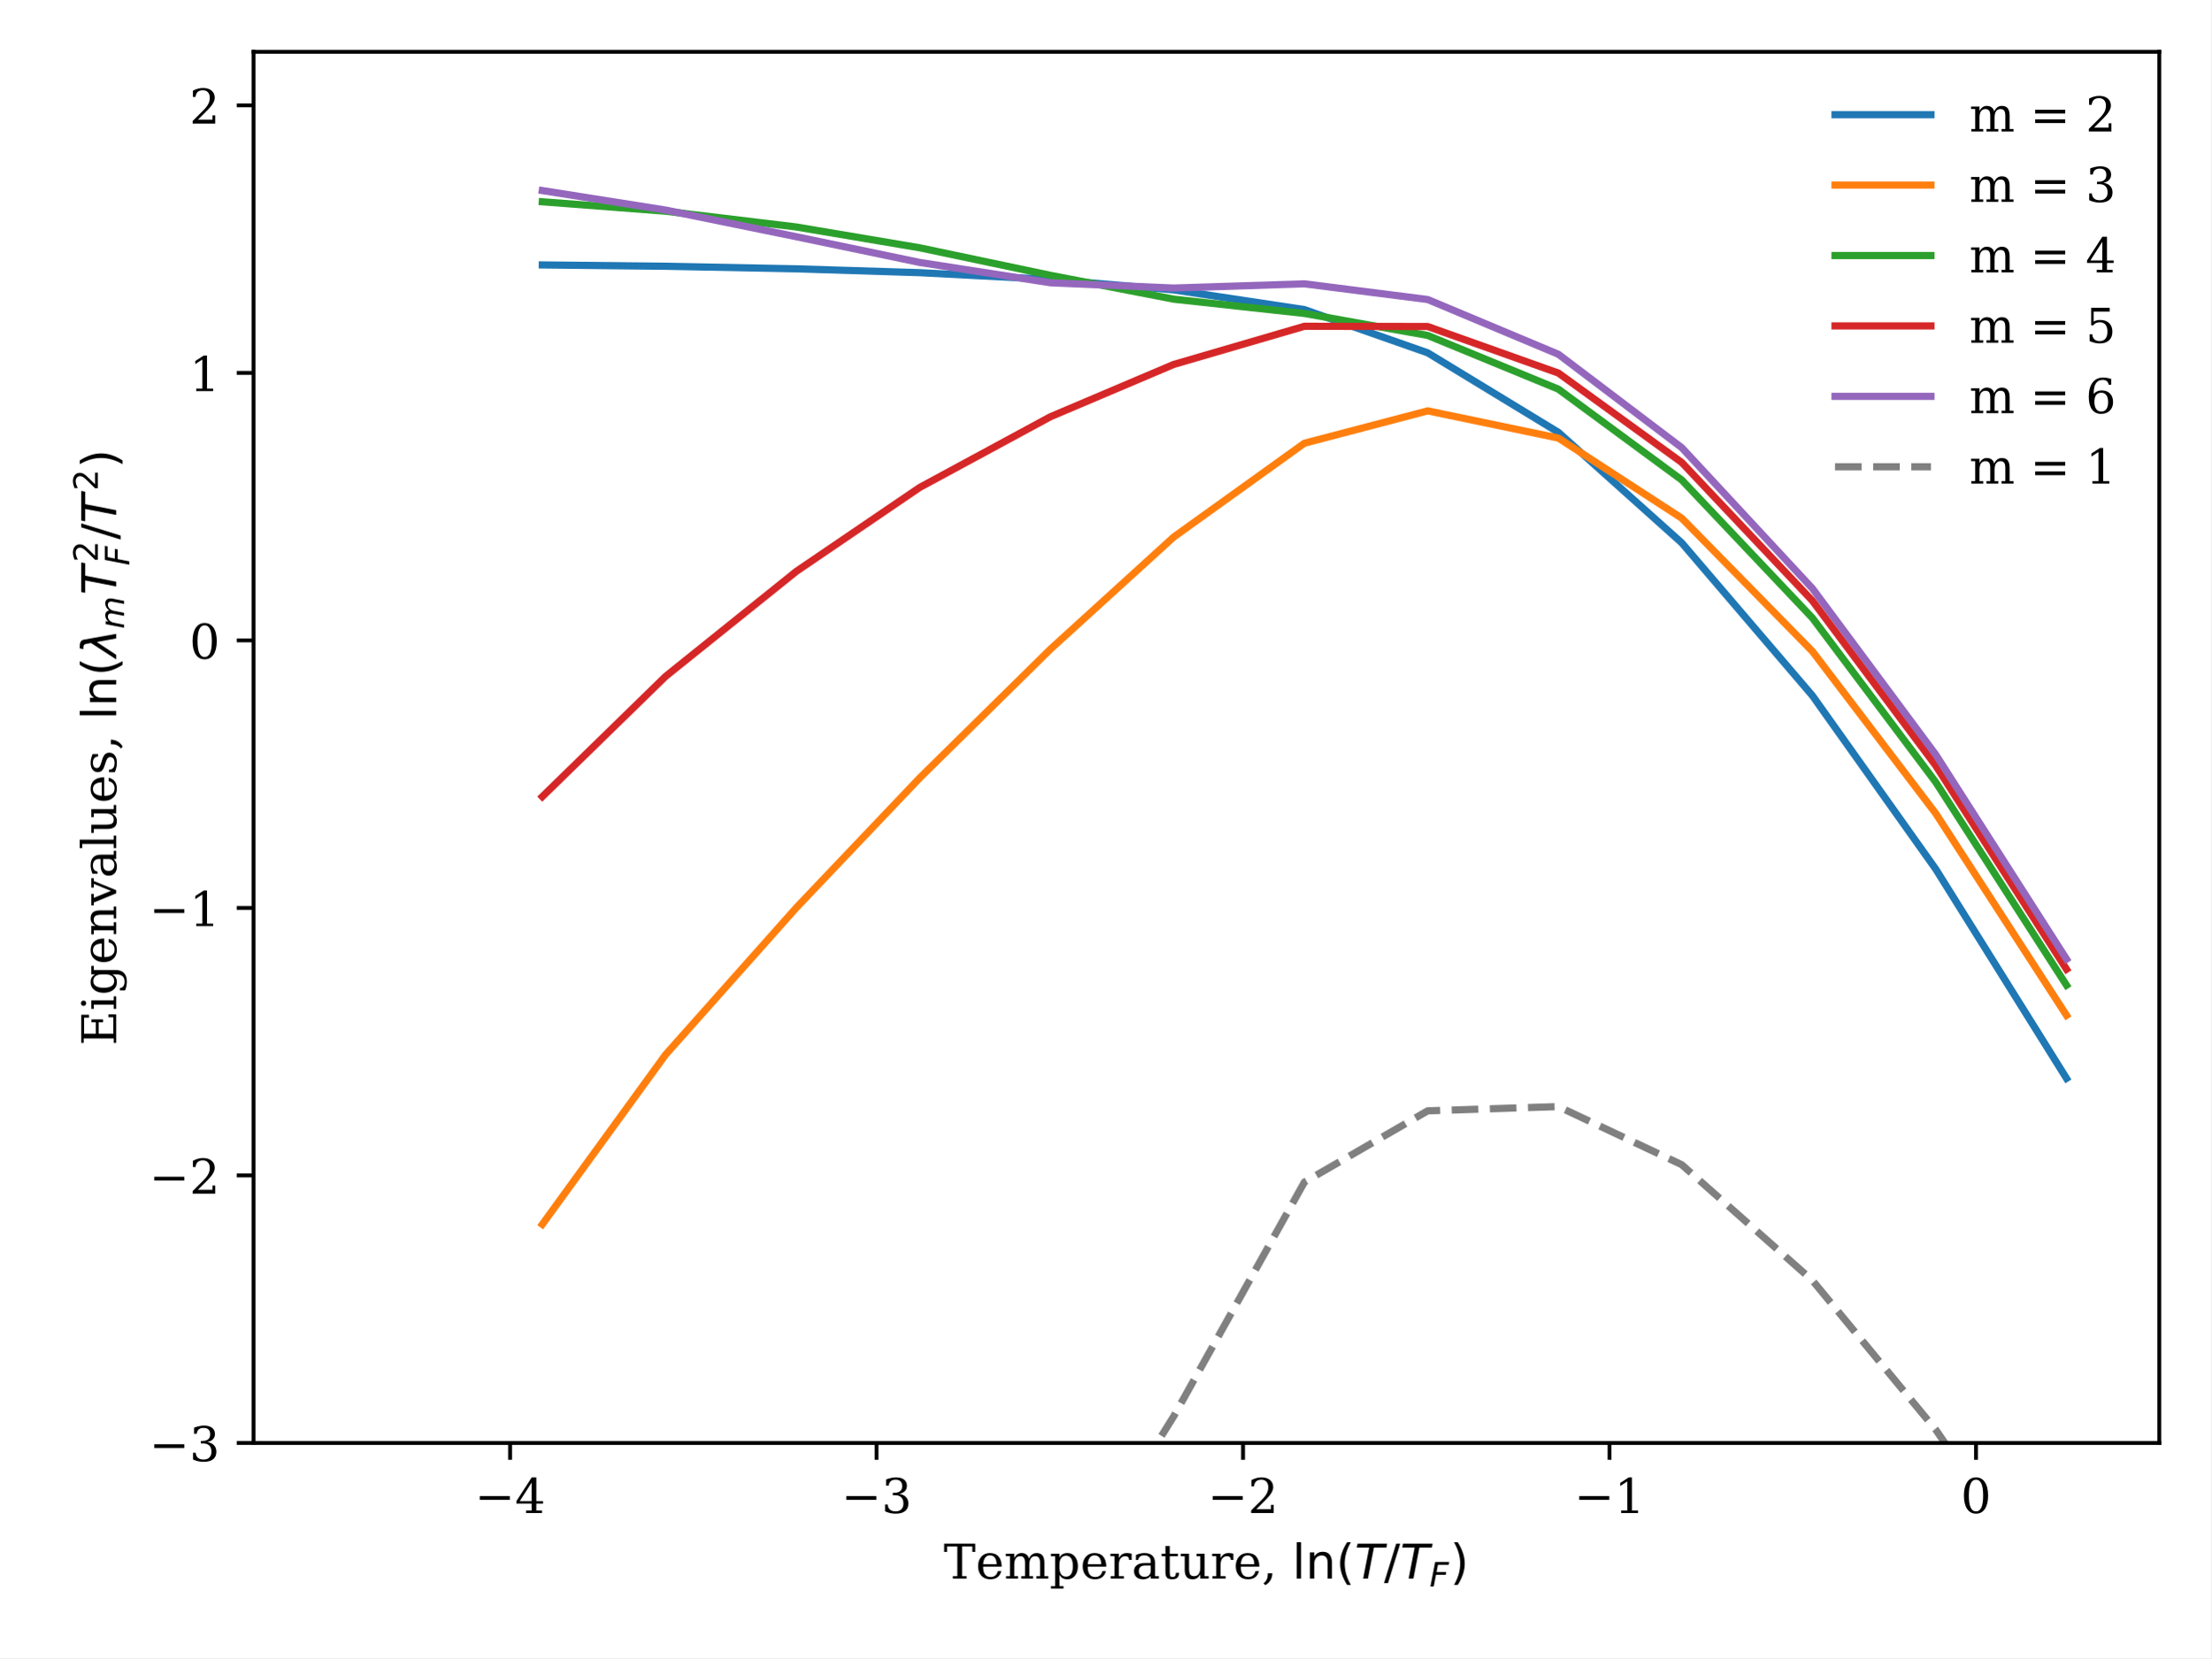
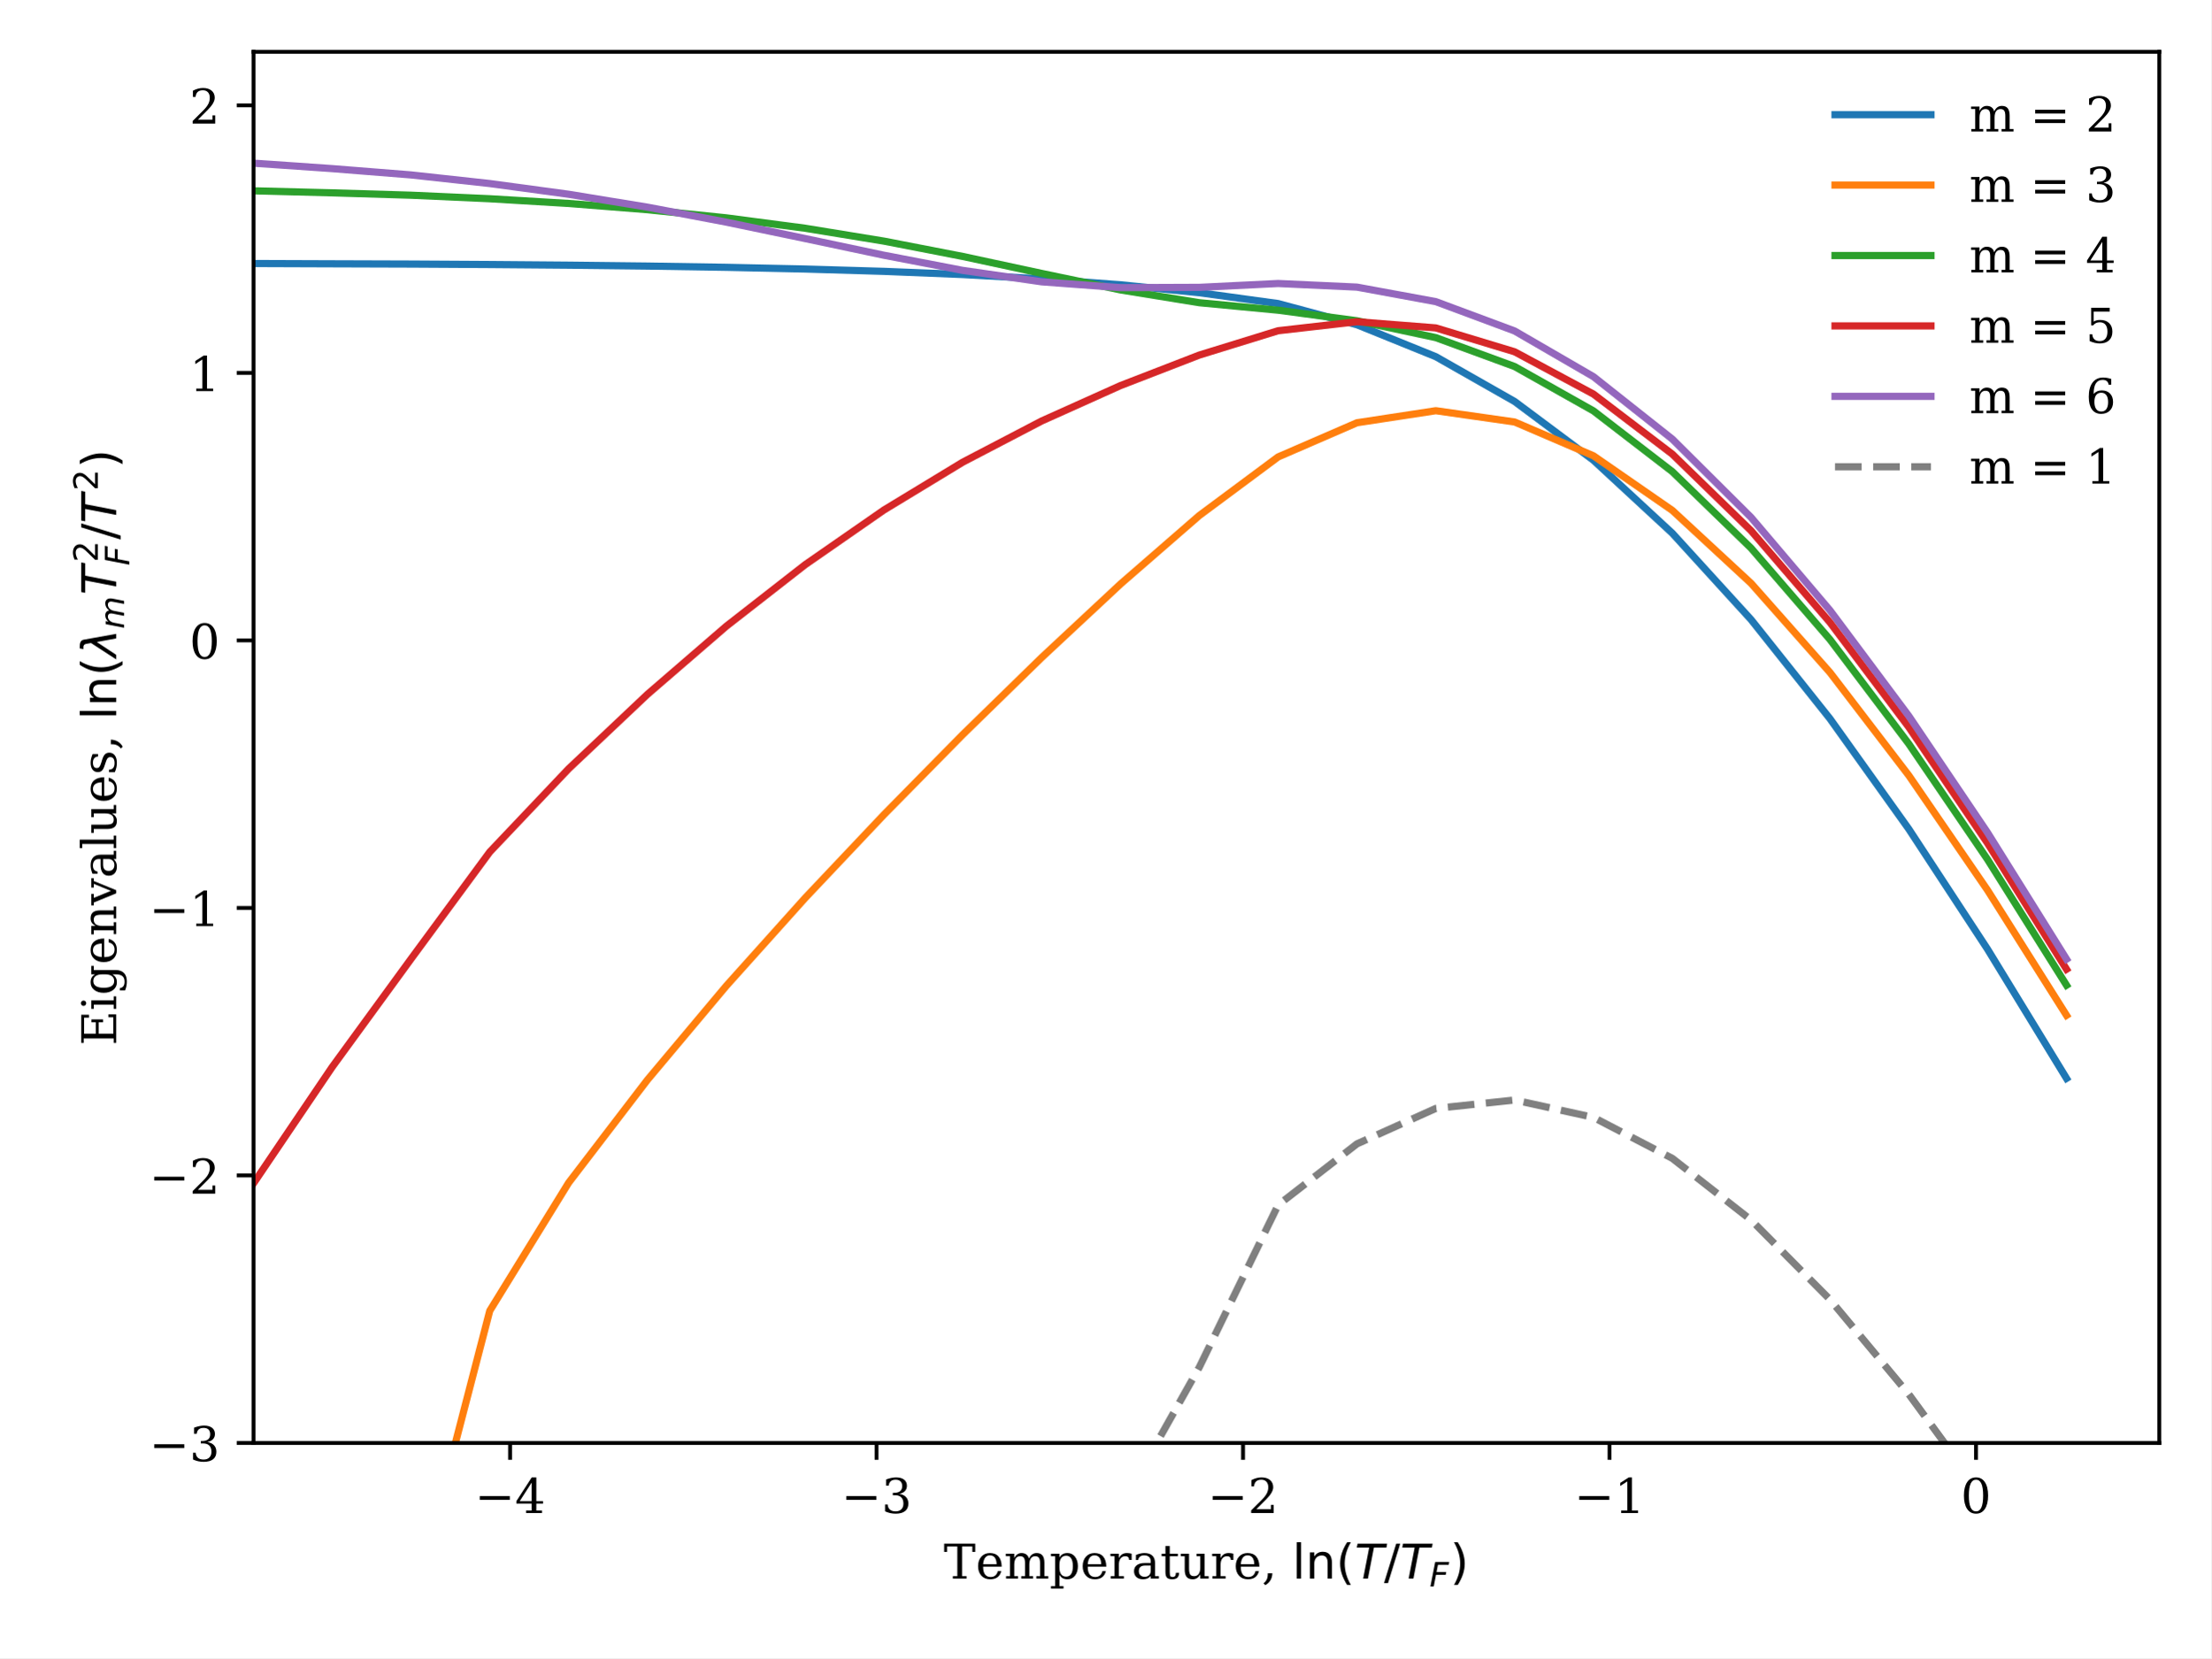
<svg xmlns="http://www.w3.org/2000/svg" xmlns:xlink="http://www.w3.org/1999/xlink" width="460.8pt" height="345.6pt" viewBox="0 0 460.8 345.6" version="1.1">
  <defs>
    <style type="text/css">*{stroke-linejoin: round; stroke-linecap: butt}</style>
  </defs>
  <g id="figure_1">
    <g id="patch_1">
      <path d="M 0 345.6  L 460.8 345.6  L 460.8 0  L 0 0  z " style="fill: #ffffff" />
    </g>
    <g id="axes_1">
      <g id="patch_2">
        <path d="M 52.832 300.76  L 450 300.76  L 450 10.8  L 52.832 10.8  z " style="fill: #ffffff" />
      </g>
      <g id="matplotlib.axis_1">
        <g id="xtick_1">
          <g id="line2d_1">
            <defs>
-               <path id="m91575d488f" d="M 0 0  L 0 3.5  " style="stroke: #000000; stroke-width: 0.8" />
-             </defs>
-             <g>
-               <use xlink:href="#m91575d488f" x="106.297" y="300.76" style="stroke: #000000; stroke-width: 0.8" />
+               <path id="med5e6bd005" d="M 0 0  L 0 3.5  " style="stroke: #000000; stroke-width: 0.8" />
+             </defs>
+             <g>
+               <use xlink:href="#med5e6bd005" x="106.297" y="300.76" style="stroke: #000000; stroke-width: 0.8" />
            </g>
          </g>
          <g id="text_1">
            <g transform="translate(98.92583 315.3584) scale(0.1 -0.1)">
              <defs>
                <path id="DejaVuSerif-2212" d="M 678 2259  L 4684 2259  L 4684 1753  L 678 1753  L 678 2259  z " transform="scale(0.015625)" />
                <path id="DejaVuSerif-34" d="M 2234 1581  L 2234 4063  L 641 1581  L 2234 1581  z M 3609 0  L 1484 0  L 1484 331  L 2234 331  L 2234 1247  L 197 1247  L 197 1588  L 2241 4750  L 2859 4750  L 2859 1581  L 3750 1581  L 3750 1247  L 2859 1247  L 2859 331  L 3609 331  L 3609 0  z " transform="scale(0.015625)" />
              </defs>
              <use xlink:href="#DejaVuSerif-2212" />
              <use xlink:href="#DejaVuSerif-34" x="83.789" />
            </g>
          </g>
        </g>
        <g id="xtick_2">
          <g id="line2d_2">
            <g>
-               <use xlink:href="#m91575d488f" x="182.675" y="300.76" style="stroke: #000000; stroke-width: 0.8" />
+               <use xlink:href="#med5e6bd005" x="182.675" y="300.76" style="stroke: #000000; stroke-width: 0.8" />
            </g>
          </g>
          <g id="text_2">
            <g transform="translate(175.3043 315.3584) scale(0.1 -0.1)">
              <defs>
                <path id="DejaVuSerif-33" d="M 622 4469  Q 988 4606 1323 4678  Q 1659 4750 1953 4750  Q 2638 4750 3022 4454  Q 3406 4159 3406 3634  Q 3406 3213 3140 2930  Q 2875 2647 2388 2547  Q 2963 2466 3280 2130  Q 3597 1794 3597 1259  Q 3597 606 3158 257  Q 2719 -91 1894 -91  Q 1528 -91 1179 -12  Q 831 66 488 225  L 488 1131  L 838 1131  Q 869 681 1141 450  Q 1413 219 1906 219  Q 2384 219 2661 495  Q 2938 772 2938 1253  Q 2938 1803 2653 2086  Q 2369 2369 1819 2369  L 1522 2369  L 1522 2688  L 1678 2688  Q 2225 2688 2498 2914  Q 2772 3141 2772 3597  Q 2772 4006 2547 4223  Q 2322 4441 1900 4441  Q 1478 4441 1245 4241  Q 1013 4041 972 3647  L 622 3647  L 622 4469  z " transform="scale(0.015625)" />
              </defs>
              <use xlink:href="#DejaVuSerif-2212" />
              <use xlink:href="#DejaVuSerif-33" x="83.789" />
            </g>
          </g>
        </g>
        <g id="xtick_3">
          <g id="line2d_3">
            <g>
-               <use xlink:href="#m91575d488f" x="259.054" y="300.76" style="stroke: #000000; stroke-width: 0.8" />
+               <use xlink:href="#med5e6bd005" x="259.054" y="300.76" style="stroke: #000000; stroke-width: 0.8" />
            </g>
          </g>
          <g id="text_3">
            <g transform="translate(251.6828 315.3584) scale(0.1 -0.1)">
              <defs>
                <path id="DejaVuSerif-32" d="M 819 3553  L 469 3553  L 469 4384  Q 803 4563 1142 4656  Q 1481 4750 1806 4750  Q 2534 4750 2956 4397  Q 3378 4044 3378 3438  Q 3378 2753 2422 1800  Q 2347 1728 2309 1691  L 1131 513  L 3078 513  L 3078 1088  L 3444 1088  L 3444 0  L 434 0  L 434 341  L 1850 1753  Q 2319 2222 2519 2614  Q 2719 3006 2719 3438  Q 2719 3909 2473 4175  Q 2228 4441 1797 4441  Q 1350 4441 1106 4219  Q 863 3997 819 3553  z " transform="scale(0.015625)" />
              </defs>
              <use xlink:href="#DejaVuSerif-2212" />
              <use xlink:href="#DejaVuSerif-32" x="83.789" />
            </g>
          </g>
        </g>
        <g id="xtick_4">
          <g id="line2d_4">
            <g>
-               <use xlink:href="#m91575d488f" x="335.432" y="300.76" style="stroke: #000000; stroke-width: 0.8" />
+               <use xlink:href="#med5e6bd005" x="335.432" y="300.76" style="stroke: #000000; stroke-width: 0.8" />
            </g>
          </g>
          <g id="text_4">
            <g transform="translate(328.0612 315.3584) scale(0.1 -0.1)">
              <defs>
                <path id="DejaVuSerif-31" d="M 909 0  L 909 331  L 1722 331  L 1722 4213  L 781 3603  L 781 4013  L 1919 4750  L 2350 4750  L 2350 331  L 3163 331  L 3163 0  L 909 0  z " transform="scale(0.015625)" />
              </defs>
              <use xlink:href="#DejaVuSerif-2212" />
              <use xlink:href="#DejaVuSerif-31" x="83.789" />
            </g>
          </g>
        </g>
        <g id="xtick_5">
          <g id="line2d_5">
            <g>
-               <use xlink:href="#m91575d488f" x="411.811" y="300.76" style="stroke: #000000; stroke-width: 0.8" />
+               <use xlink:href="#med5e6bd005" x="411.811" y="300.76" style="stroke: #000000; stroke-width: 0.8" />
            </g>
          </g>
          <g id="text_5">
            <g transform="translate(408.6295 315.3584) scale(0.1 -0.1)">
              <defs>
                <path id="DejaVuSerif-30" d="M 2034 219  Q 2513 219 2750 744  Q 2988 1269 2988 2328  Q 2988 3391 2750 3916  Q 2513 4441 2034 4441  Q 1556 4441 1318 3916  Q 1081 3391 1081 2328  Q 1081 1269 1318 744  Q 1556 219 2034 219  z M 2034 -91  Q 1275 -91 848 546  Q 422 1184 422 2328  Q 422 3475 848 4112  Q 1275 4750 2034 4750  Q 2797 4750 3222 4112  Q 3647 3475 3647 2328  Q 3647 1184 3222 546  Q 2797 -91 2034 -91  z " transform="scale(0.015625)" />
              </defs>
              <use xlink:href="#DejaVuSerif-30" />
            </g>
          </g>
        </g>
        <g id="text_6">
          <g transform="translate(196.666 329.0381) scale(0.1 -0.1)">
            <defs>
              <path id="DejaVuSerif-54" d="M 1222 0  L 1222 331  L 1819 331  L 1819 4294  L 447 4294  L 447 3566  L 63 3566  L 63 4666  L 4206 4666  L 4206 3566  L 3822 3566  L 3822 4294  L 2450 4294  L 2450 331  L 3047 331  L 3047 0  L 1222 0  z " transform="scale(0.015625)" />
              <path id="DejaVuSerif-65" d="M 3469 1600  L 991 1600  L 991 1575  Q 991 903 1244 561  Q 1497 219 1991 219  Q 2369 219 2611 417  Q 2853 616 2950 1006  L 3413 1006  Q 3275 459 2904 184  Q 2534 -91 1931 -91  Q 1203 -91 761 389  Q 319 869 319 1663  Q 319 2450 753 2931  Q 1188 3413 1894 3413  Q 2647 3413 3050 2948  Q 3453 2484 3469 1600  z M 2791 1931  Q 2772 2513 2545 2808  Q 2319 3103 1894 3103  Q 1497 3103 1269 2806  Q 1041 2509 991 1931  L 2791 1931  z " transform="scale(0.015625)" />
              <path id="DejaVuSerif-6d" d="M 3316 2675  Q 3481 3041 3739 3227  Q 3997 3413 4341 3413  Q 4863 3413 5119 3089  Q 5375 2766 5375 2113  L 5375 331  L 5894 331  L 5894 0  L 4300 0  L 4300 331  L 4800 331  L 4800 2047  Q 4800 2556 4650 2772  Q 4500 2988 4153 2988  Q 3769 2988 3567 2697  Q 3366 2406 3366 1850  L 3366 331  L 3866 331  L 3866 0  L 2291 0  L 2291 331  L 2791 331  L 2791 2069  Q 2791 2566 2641 2777  Q 2491 2988 2144 2988  Q 1759 2988 1557 2697  Q 1356 2406 1356 1850  L 1356 331  L 1856 331  L 1856 0  L 263 0  L 263 331  L 781 331  L 781 2994  L 231 2994  L 231 3322  L 1356 3322  L 1356 2731  Q 1516 3063 1762 3238  Q 2009 3413 2322 3413  Q 2709 3413 2968 3220  Q 3228 3028 3316 2675  z " transform="scale(0.015625)" />
              <path id="DejaVuSerif-70" d="M 1313 1825  L 1313 1497  Q 1313 897 1542 583  Q 1772 269 2209 269  Q 2650 269 2876 622  Q 3103 975 3103 1663  Q 3103 2353 2876 2703  Q 2650 3053 2209 3053  Q 1772 3053 1542 2737  Q 1313 2422 1313 1825  z M 738 2988  L 184 2988  L 184 3322  L 1313 3322  L 1313 2803  Q 1481 3116 1742 3264  Q 2003 3413 2388 3413  Q 3000 3413 3387 2928  Q 3775 2444 3775 1663  Q 3775 881 3387 395  Q 3000 -91 2388 -91  Q 2003 -91 1742 57  Q 1481 206 1313 519  L 1313 -997  L 1856 -997  L 1856 -1331  L 184 -1331  L 184 -997  L 738 -997  L 738 2988  z " transform="scale(0.015625)" />
              <path id="DejaVuSerif-72" d="M 3059 3328  L 3059 2497  L 2728 2497  Q 2713 2744 2591 2866  Q 2469 2988 2234 2988  Q 1809 2988 1582 2694  Q 1356 2400 1356 1850  L 1356 331  L 2022 331  L 2022 0  L 263 0  L 263 331  L 781 331  L 781 2994  L 231 2994  L 231 3322  L 1356 3322  L 1356 2731  Q 1525 3078 1790 3245  Q 2056 3413 2438 3413  Q 2578 3413 2733 3391  Q 2888 3369 3059 3328  z " transform="scale(0.015625)" />
              <path id="DejaVuSerif-61" d="M 2547 1044  L 2547 1747  L 1806 1747  Q 1378 1747 1168 1562  Q 959 1378 959 997  Q 959 650 1171 447  Q 1384 244 1747 244  Q 2106 244 2326 466  Q 2547 688 2547 1044  z M 3122 2075  L 3122 331  L 3634 331  L 3634 0  L 2547 0  L 2547 359  Q 2356 128 2106 18  Q 1856 -91 1522 -91  Q 969 -91 644 203  Q 319 497 319 997  Q 319 1513 691 1797  Q 1063 2081 1741 2081  L 2547 2081  L 2547 2309  Q 2547 2688 2317 2895  Q 2088 3103 1672 3103  Q 1328 3103 1125 2947  Q 922 2791 872 2484  L 575 2484  L 575 3156  Q 875 3284 1158 3348  Q 1441 3413 1709 3413  Q 2400 3413 2761 3070  Q 3122 2728 3122 2075  z " transform="scale(0.015625)" />
              <path id="DejaVuSerif-74" d="M 691 2988  L 184 2988  L 184 3322  L 691 3322  L 691 4353  L 1269 4353  L 1269 3322  L 2350 3322  L 2350 2988  L 1269 2988  L 1269 878  Q 1269 456 1350 337  Q 1431 219 1650 219  Q 1875 219 1978 351  Q 2081 484 2088 781  L 2522 781  Q 2497 328 2275 118  Q 2053 -91 1600 -91  Q 1103 -91 897 129  Q 691 350 691 878  L 691 2988  z " transform="scale(0.015625)" />
              <path id="DejaVuSerif-75" d="M 2266 3322  L 3341 3322  L 3341 331  L 3884 331  L 3884 0  L 2766 0  L 2766 588  Q 2606 256 2353 82  Q 2100 -91 1766 -91  Q 1213 -91 952 223  Q 691 538 691 1209  L 691 2988  L 172 2988  L 172 3322  L 1269 3322  L 1269 1388  Q 1269 781 1417 556  Q 1566 331 1947 331  Q 2347 331 2556 625  Q 2766 919 2766 1478  L 2766 2988  L 2266 2988  L 2266 3322  z " transform="scale(0.015625)" />
              <path id="DejaVuSerif-2c" d="M 231 -622  Q 525 -406 662 -114  Q 800 178 800 594  L 800 709  L 1416 709  Q 1391 175 1164 -208  Q 938 -591 481 -872  L 231 -622  z " transform="scale(0.015625)" />
              <path id="DejaVuSerif-20" transform="scale(0.015625)" />
              <path id="DejaVuSans-6c" d="M 603 4863  L 1178 4863  L 1178 0  L 603 0  L 603 4863  z " transform="scale(0.015625)" />
              <path id="DejaVuSans-6e" d="M 3513 2113  L 3513 0  L 2938 0  L 2938 2094  Q 2938 2591 2744 2837  Q 2550 3084 2163 3084  Q 1697 3084 1428 2787  Q 1159 2491 1159 1978  L 1159 0  L 581 0  L 581 3500  L 1159 3500  L 1159 2956  Q 1366 3272 1645 3428  Q 1925 3584 2291 3584  Q 2894 3584 3203 3211  Q 3513 2838 3513 2113  z " transform="scale(0.015625)" />
              <path id="DejaVuSans-28" d="M 1984 4856  Q 1566 4138 1362 3434  Q 1159 2731 1159 2009  Q 1159 1288 1364 580  Q 1569 -128 1984 -844  L 1484 -844  Q 1016 -109 783 600  Q 550 1309 550 2009  Q 550 2706 781 3412  Q 1013 4119 1484 4856  L 1984 4856  z " transform="scale(0.015625)" />
              <path id="DejaVuSans-Oblique-54" d="M 378 4666  L 4325 4666  L 4225 4134  L 2559 4134  L 1759 0  L 1125 0  L 1925 4134  L 275 4134  L 378 4666  z " transform="scale(0.015625)" />
              <path id="DejaVuSans-2f" d="M 1625 4666  L 2156 4666  L 531 -594  L 0 -594  L 1625 4666  z " transform="scale(0.015625)" />
              <path id="DejaVuSans-Oblique-46" d="M 1081 4666  L 3756 4666  L 3653 4134  L 1606 4134  L 1338 2759  L 3188 2759  L 3084 2228  L 1234 2228  L 800 0  L 172 0  L 1081 4666  z " transform="scale(0.015625)" />
              <path id="DejaVuSans-29" d="M 513 4856  L 1013 4856  Q 1481 4119 1714 3412  Q 1947 2706 1947 2009  Q 1947 1309 1714 600  Q 1481 -109 1013 -844  L 513 -844  Q 928 -128 1133 580  Q 1338 1288 1338 2009  Q 1338 2731 1133 3434  Q 928 4138 513 4856  z " transform="scale(0.015625)" />
            </defs>
            <use xlink:href="#DejaVuSerif-54" transform="translate(0 0.015625)" />
            <use xlink:href="#DejaVuSerif-65" transform="translate(66.69922 0.015625)" />
            <use xlink:href="#DejaVuSerif-6d" transform="translate(125.8789 0.015625)" />
            <use xlink:href="#DejaVuSerif-70" transform="translate(220.7031 0.015625)" />
            <use xlink:href="#DejaVuSerif-65" transform="translate(284.7168 0.015625)" />
            <use xlink:href="#DejaVuSerif-72" transform="translate(343.8965 0.015625)" />
            <use xlink:href="#DejaVuSerif-61" transform="translate(391.6992 0.015625)" />
            <use xlink:href="#DejaVuSerif-74" transform="translate(451.3184 0.015625)" />
            <use xlink:href="#DejaVuSerif-75" transform="translate(491.5039 0.015625)" />
            <use xlink:href="#DejaVuSerif-72" transform="translate(555.9082 0.015625)" />
            <use xlink:href="#DejaVuSerif-65" transform="translate(603.7109 0.015625)" />
            <use xlink:href="#DejaVuSerif-2c" transform="translate(662.8906 0.015625)" />
            <use xlink:href="#DejaVuSerif-20" transform="translate(694.6777 0.015625)" />
            <use xlink:href="#DejaVuSans-6c" transform="translate(726.4648 0.015625)" />
            <use xlink:href="#DejaVuSans-6e" transform="translate(754.248 0.015625)" />
            <use xlink:href="#DejaVuSans-28" transform="translate(817.627 0.015625)" />
            <use xlink:href="#DejaVuSans-Oblique-54" transform="translate(856.6406 0.015625)" />
            <use xlink:href="#DejaVuSans-2f" transform="translate(917.7246 0.015625)" />
            <use xlink:href="#DejaVuSans-Oblique-54" transform="translate(951.416 0.015625)" />
            <use xlink:href="#DejaVuSans-Oblique-46" transform="translate(1012.5 -16.39062) scale(0.7)" />
            <use xlink:href="#DejaVuSans-29" transform="translate(1055.498 0.015625)" />
          </g>
        </g>
      </g>
      <g id="matplotlib.axis_2">
        <g id="ytick_1">
          <g id="line2d_6">
            <defs>
-               <path id="mdc0b0f1097" d="M 0 0  L -3.5 0  " style="stroke: #000000; stroke-width: 0.8" />
-             </defs>
-             <g>
-               <use xlink:href="#mdc0b0f1097" x="52.832" y="300.76" style="stroke: #000000; stroke-width: 0.8" />
+               <path id="m65ef80ac4a" d="M 0 0  L -3.5 0  " style="stroke: #000000; stroke-width: 0.8" />
+             </defs>
+             <g>
+               <use xlink:href="#m65ef80ac4a" x="52.832" y="300.76" style="stroke: #000000; stroke-width: 0.8" />
            </g>
          </g>
          <g id="text_7">
            <g transform="translate(31.08981 304.5592) scale(0.1 -0.1)">
              <use xlink:href="#DejaVuSerif-2212" />
              <use xlink:href="#DejaVuSerif-33" x="83.789" />
            </g>
          </g>
        </g>
        <g id="ytick_2">
          <g id="line2d_7">
            <g>
-               <use xlink:href="#mdc0b0f1097" x="52.832" y="244.998" style="stroke: #000000; stroke-width: 0.8" />
+               <use xlink:href="#m65ef80ac4a" x="52.832" y="244.998" style="stroke: #000000; stroke-width: 0.8" />
            </g>
          </g>
          <g id="text_8">
            <g transform="translate(31.08981 248.7977) scale(0.1 -0.1)">
              <use xlink:href="#DejaVuSerif-2212" />
              <use xlink:href="#DejaVuSerif-32" x="83.789" />
            </g>
          </g>
        </g>
        <g id="ytick_3">
          <g id="line2d_8">
            <g>
-               <use xlink:href="#mdc0b0f1097" x="52.832" y="189.237" style="stroke: #000000; stroke-width: 0.8" />
+               <use xlink:href="#m65ef80ac4a" x="52.832" y="189.237" style="stroke: #000000; stroke-width: 0.8" />
            </g>
          </g>
          <g id="text_9">
            <g transform="translate(31.08981 193.0361) scale(0.1 -0.1)">
              <use xlink:href="#DejaVuSerif-2212" />
              <use xlink:href="#DejaVuSerif-31" x="83.789" />
            </g>
          </g>
        </g>
        <g id="ytick_4">
          <g id="line2d_9">
            <g>
-               <use xlink:href="#mdc0b0f1097" x="52.832" y="133.475" style="stroke: #000000; stroke-width: 0.8" />
+               <use xlink:href="#m65ef80ac4a" x="52.832" y="133.475" style="stroke: #000000; stroke-width: 0.8" />
            </g>
          </g>
          <g id="text_10">
            <g transform="translate(39.4695 137.2746) scale(0.1 -0.1)">
              <use xlink:href="#DejaVuSerif-30" />
            </g>
          </g>
        </g>
        <g id="ytick_5">
          <g id="line2d_10">
            <g>
-               <use xlink:href="#mdc0b0f1097" x="52.832" y="77.714" style="stroke: #000000; stroke-width: 0.8" />
+               <use xlink:href="#m65ef80ac4a" x="52.832" y="77.714" style="stroke: #000000; stroke-width: 0.8" />
            </g>
          </g>
          <g id="text_11">
            <g transform="translate(39.4695 81.51306) scale(0.1 -0.1)">
              <use xlink:href="#DejaVuSerif-31" />
            </g>
          </g>
        </g>
        <g id="ytick_6">
          <g id="line2d_11">
            <g>
-               <use xlink:href="#mdc0b0f1097" x="52.832" y="21.952" style="stroke: #000000; stroke-width: 0.8" />
+               <use xlink:href="#m65ef80ac4a" x="52.832" y="21.952" style="stroke: #000000; stroke-width: 0.8" />
            </g>
          </g>
          <g id="text_12">
            <g transform="translate(39.4695 25.75153) scale(0.1 -0.1)">
              <use xlink:href="#DejaVuSerif-32" />
            </g>
          </g>
        </g>
        <g id="text_13">
          <g transform="translate(24.28981 217.93) rotate(-90) scale(0.1 -0.1)">
            <defs>
              <path id="DejaVuSerif-45" d="M 353 0  L 353 331  L 947 331  L 947 4331  L 353 4331  L 353 4666  L 4109 4666  L 4109 3628  L 3725 3628  L 3725 4281  L 1581 4281  L 1581 2719  L 3109 2719  L 3109 3303  L 3494 3303  L 3494 1753  L 3109 1753  L 3109 2338  L 1581 2338  L 1581 384  L 3775 384  L 3775 1038  L 4159 1038  L 4159 0  L 353 0  z " transform="scale(0.015625)" />
              <path id="DejaVuSerif-69" d="M 622 4353  Q 622 4497 726 4603  Q 831 4709 978 4709  Q 1122 4709 1226 4603  Q 1331 4497 1331 4353  Q 1331 4206 1228 4103  Q 1125 4000 978 4000  Q 831 4000 726 4103  Q 622 4206 622 4353  z M 1356 331  L 1900 331  L 1900 0  L 231 0  L 231 331  L 781 331  L 781 2988  L 231 2988  L 231 3322  L 1356 3322  L 1356 331  z " transform="scale(0.015625)" />
              <path id="DejaVuSerif-67" d="M 3359 2988  L 3359 72  Q 3359 -644 2965 -1033  Q 2572 -1422 1844 -1422  Q 1516 -1422 1216 -1362  Q 916 -1303 641 -1184  L 641 -488  L 941 -488  Q 997 -813 1206 -963  Q 1416 -1113 1806 -1113  Q 2313 -1113 2548 -827  Q 2784 -541 2784 72  L 2784 519  Q 2616 206 2355 57  Q 2094 -91 1709 -91  Q 1097 -91 708 395  Q 319 881 319 1663  Q 319 2444 706 2928  Q 1094 3413 1709 3413  Q 2094 3413 2355 3264  Q 2616 3116 2784 2803  L 2784 3322  L 3909 3322  L 3909 2988  L 3359 2988  z M 2784 1825  Q 2784 2422 2554 2737  Q 2325 3053 1888 3053  Q 1444 3053 1217 2703  Q 991 2353 991 1663  Q 991 975 1217 622  Q 1444 269 1888 269  Q 2325 269 2554 583  Q 2784 897 2784 1497  L 2784 1825  z " transform="scale(0.015625)" />
              <path id="DejaVuSerif-6e" d="M 263 0  L 263 331  L 781 331  L 781 2988  L 231 2988  L 231 3322  L 1356 3322  L 1356 2731  Q 1516 3069 1770 3241  Q 2025 3413 2363 3413  Q 2913 3413 3172 3097  Q 3431 2781 3431 2113  L 3431 331  L 3944 331  L 3944 0  L 2356 0  L 2356 331  L 2853 331  L 2853 1931  Q 2853 2541 2703 2767  Q 2553 2994 2175 2994  Q 1775 2994 1565 2701  Q 1356 2409 1356 1850  L 1356 331  L 1856 331  L 1856 0  L 263 0  z " transform="scale(0.015625)" />
              <path id="DejaVuSerif-76" d="M 1581 0  L 359 2988  L -19 2988  L -19 3322  L 1509 3322  L 1509 2988  L 978 2988  L 1913 703  L 2847 2988  L 2350 2988  L 2350 3322  L 3597 3322  L 3597 2988  L 3225 2988  L 2003 0  L 1581 0  z " transform="scale(0.015625)" />
              <path id="DejaVuSerif-6c" d="M 1313 331  L 1856 331  L 1856 0  L 184 0  L 184 331  L 738 331  L 738 4531  L 184 4531  L 184 4863  L 1313 4863  L 1313 331  z " transform="scale(0.015625)" />
              <path id="DejaVuSerif-73" d="M 359 184  L 359 959  L 691 959  Q 703 588 923 403  Q 1144 219 1575 219  Q 1963 219 2166 364  Q 2369 509 2369 788  Q 2369 1006 2220 1140  Q 2072 1275 1594 1428  L 1178 1569  Q 750 1706 558 1912  Q 366 2119 366 2438  Q 366 2894 700 3153  Q 1034 3413 1625 3413  Q 1888 3413 2178 3344  Q 2469 3275 2778 3144  L 2778 2419  L 2447 2419  Q 2434 2741 2221 2922  Q 2009 3103 1644 3103  Q 1281 3103 1095 2975  Q 909 2847 909 2591  Q 909 2381 1050 2254  Q 1191 2128 1613 1997  L 2069 1856  Q 2541 1709 2748 1489  Q 2956 1269 2956 922  Q 2956 450 2595 179  Q 2234 -91 1600 -91  Q 1278 -91 972 -22  Q 666 47 359 184  z " transform="scale(0.015625)" />
              <path id="DejaVuSans-Oblique-3bb" d="M 2350 4316  L 3125 0  L 2516 0  L 2038 2588  L 328 0  L -281 0  L 1903 3356  L 1794 3975  Q 1725 4369 1391 4369  L 1091 4369  L 1184 4863  L 1550 4856  Q 2253 4847 2350 4316  z " transform="scale(0.015625)" />
              <path id="DejaVuSans-Oblique-6d" d="M 5747 2113  L 5338 0  L 4763 0  L 5166 2094  Q 5191 2228 5203 2325  Q 5216 2422 5216 2491  Q 5216 2772 5059 2928  Q 4903 3084 4622 3084  Q 4203 3084 3875 2770  Q 3547 2456 3450 1953  L 3066 0  L 2491 0  L 2900 2094  Q 2925 2209 2937 2307  Q 2950 2406 2950 2484  Q 2950 2769 2794 2926  Q 2638 3084 2363 3084  Q 1938 3084 1609 2770  Q 1281 2456 1184 1953  L 800 0  L 225 0  L 909 3500  L 1484 3500  L 1375 2956  Q 1609 3263 1923 3423  Q 2238 3584 2597 3584  Q 2978 3584 3223 3384  Q 3469 3184 3519 2828  Q 3781 3197 4126 3390  Q 4472 3584 4856 3584  Q 5306 3584 5551 3325  Q 5797 3066 5797 2591  Q 5797 2488 5784 2364  Q 5772 2241 5747 2113  z " transform="scale(0.015625)" />
              <path id="DejaVuSans-32" d="M 1228 531  L 3431 531  L 3431 0  L 469 0  L 469 531  Q 828 903 1448 1529  Q 2069 2156 2228 2338  Q 2531 2678 2651 2914  Q 2772 3150 2772 3378  Q 2772 3750 2511 3984  Q 2250 4219 1831 4219  Q 1534 4219 1204 4116  Q 875 4013 500 3803  L 500 4441  Q 881 4594 1212 4672  Q 1544 4750 1819 4750  Q 2544 4750 2975 4387  Q 3406 4025 3406 3419  Q 3406 3131 3298 2873  Q 3191 2616 2906 2266  Q 2828 2175 2409 1742  Q 1991 1309 1228 531  z " transform="scale(0.015625)" />
            </defs>
            <use xlink:href="#DejaVuSerif-45" transform="translate(0 0.765625)" />
            <use xlink:href="#DejaVuSerif-69" transform="translate(72.99805 0.765625)" />
            <use xlink:href="#DejaVuSerif-67" transform="translate(104.9805 0.765625)" />
            <use xlink:href="#DejaVuSerif-65" transform="translate(168.9941 0.765625)" />
            <use xlink:href="#DejaVuSerif-6e" transform="translate(228.1738 0.765625)" />
            <use xlink:href="#DejaVuSerif-76" transform="translate(292.5781 0.765625)" />
            <use xlink:href="#DejaVuSerif-61" transform="translate(349.0723 0.765625)" />
            <use xlink:href="#DejaVuSerif-6c" transform="translate(408.6914 0.765625)" />
            <use xlink:href="#DejaVuSerif-75" transform="translate(440.6738 0.765625)" />
            <use xlink:href="#DejaVuSerif-65" transform="translate(505.0781 0.765625)" />
            <use xlink:href="#DejaVuSerif-73" transform="translate(564.2578 0.765625)" />
            <use xlink:href="#DejaVuSerif-2c" transform="translate(615.5762 0.765625)" />
            <use xlink:href="#DejaVuSerif-20" transform="translate(647.3633 0.765625)" />
            <use xlink:href="#DejaVuSans-6c" transform="translate(679.1504 0.765625)" />
            <use xlink:href="#DejaVuSans-6e" transform="translate(706.9336 0.765625)" />
            <use xlink:href="#DejaVuSans-28" transform="translate(770.3125 0.765625)" />
            <use xlink:href="#DejaVuSans-Oblique-3bb" transform="translate(809.3262 0.765625)" />
            <use xlink:href="#DejaVuSans-Oblique-6d" transform="translate(868.5059 -15.64062) scale(0.7)" />
            <use xlink:href="#DejaVuSans-Oblique-54" transform="translate(939.4287 0.765625)" />
            <use xlink:href="#DejaVuSans-32" transform="translate(1007.529 39.04688) scale(0.7)" />
            <use xlink:href="#DejaVuSans-Oblique-46" transform="translate(1000.513 -26.57812) scale(0.7)" />
            <use xlink:href="#DejaVuSans-2f" transform="translate(1054.8 0.765625)" />
            <use xlink:href="#DejaVuSans-Oblique-54" transform="translate(1088.491 0.765625)" />
            <use xlink:href="#DejaVuSans-32" transform="translate(1156.592 39.04688) scale(0.7)" />
            <use xlink:href="#DejaVuSans-29" transform="translate(1203.863 0.765625)" />
          </g>
        </g>
      </g>
      <g id="line2d_12">
-         <path d="M 113.016 55.218  L 138.716 55.494  L 165.958 56.025  L 191.657 56.83  L 218.9 58.237  L 244.599 60.414  L 271.841 64.525  L 297.54 73.537  L 324.783 90.116  L 350.482 113.144  L 377.724 145.004  L 403.423 181.156  L 430.666 224.768  " clip-path="url(#p98dcd459a6)" style="fill: none; stroke: #1f77b4; stroke-width: 1.5; stroke-linecap: square" />
+         <path d="M 52.773 54.922  L 69.203 54.981  L 85.633 55.034  L 102.063 55.132  L 118.493 55.267  L 134.923 55.453  L 151.353 55.712  L 167.784 56.068  L 184.214 56.555  L 200.644 57.217  L 217.074 58.119  L 233.504 59.349  L 249.934 61.004  L 266.364 63.267  L 282.794 67.684  L 299.225 74.338  L 315.655 83.678  L 332.085 95.93  L 348.515 111.132  L 364.945 129.16  L 381.375 149.803  L 397.805 172.801  L 414.235 197.88  L 430.666 224.766  " clip-path="url(#p4b63cbf6e0)" style="fill: none; stroke: #1f77b4; stroke-width: 1.5; stroke-linecap: square" />
      </g>
      <g id="line2d_13">
-         <path d="M 113.016 255.192  L 138.716 219.812  L 165.958 189.192  L 191.657 162.158  L 218.9 135.318  L 244.599 111.934  L 271.841 92.379  L 297.54 85.631  L 324.783 91.304  L 350.482 108.005  L 377.724 135.768  L 403.423 169.559  L 430.666 211.627  " clip-path="url(#p98dcd459a6)" style="fill: none; stroke: #ff7f0e; stroke-width: 1.5; stroke-linecap: square" />
+         <path d="M 84.709 346.6  L 85.633 336.432  L 102.063 273.21  L 118.493 246.536  L 134.923 225.085  L 151.353 205.496  L 167.784 187.18  L 184.214 169.797  L 200.644 153.102  L 217.074 137.063  L 233.504 121.737  L 249.934 107.451  L 266.364 95.237  L 282.794 88.11  L 299.225 85.6  L 315.655 87.949  L 332.085 95.001  L 348.515 106.376  L 364.945 121.588  L 381.375 140.161  L 397.805 161.632  L 414.235 185.577  L 430.666 211.623  " clip-path="url(#p4b63cbf6e0)" style="fill: none; stroke: #ff7f0e; stroke-width: 1.5; stroke-linecap: square" />
      </g>
      <g id="line2d_14">
-         <path d="M 113.016 42.05  L 138.716 44.021  L 165.958 47.306  L 191.657 51.643  L 218.9 57.38  L 244.599 62.352  L 271.841 65.328  L 297.54 69.912  L 324.783 81.114  L 350.482 100.036  L 377.724 128.812  L 403.423 163.039  L 430.666 205.35  " clip-path="url(#p98dcd459a6)" style="fill: none; stroke: #2ca02c; stroke-width: 1.5; stroke-linecap: square" />
+         <path d="M 52.773 39.764  L 69.203 40.187  L 85.633 40.682  L 102.063 41.419  L 118.493 42.403  L 134.923 43.704  L 151.353 45.4  L 167.784 47.566  L 184.214 50.252  L 200.644 53.447  L 217.074 56.981  L 233.504 60.423  L 249.934 63.091  L 266.364 64.651  L 282.794 66.851  L 299.225 70.367  L 315.655 76.394  L 332.085 85.641  L 348.515 98.295  L 364.945 114.262  L 381.375 133.292  L 397.805 155.047  L 414.235 179.173  L 430.666 205.346  " clip-path="url(#p4b63cbf6e0)" style="fill: none; stroke: #2ca02c; stroke-width: 1.5; stroke-linecap: square" />
      </g>
      <g id="line2d_15">
-         <path d="M 113.016 166.044  L 138.716 140.971  L 165.958 119.087  L 191.657 101.605  L 218.9 86.864  L 244.599 75.957  L 271.841 68.003  L 297.54 68.055  L 324.783 77.756  L 350.482 96.384  L 377.724 125.226  L 403.423 159.584  L 430.666 202.022  " clip-path="url(#p98dcd459a6)" style="fill: none; stroke: #d62728; stroke-width: 1.5; stroke-linecap: square" />
+         <path d="M 52.773 246.728  L 69.203 222.433  L 85.633 199.901  L 102.063 177.577  L 118.493 160.243  L 134.923 144.721  L 151.353 130.527  L 167.784 117.704  L 184.214 106.295  L 200.644 96.322  L 217.074 87.748  L 233.504 80.366  L 249.934 74.004  L 266.364 68.929  L 282.794 67.05  L 299.225 68.341  L 315.655 73.32  L 332.085 82.138  L 348.515 94.649  L 364.945 110.628  L 381.375 129.728  L 397.805 151.566  L 414.235 175.778  L 430.666 202.021  " clip-path="url(#p4b63cbf6e0)" style="fill: none; stroke: #d62728; stroke-width: 1.5; stroke-linecap: square" />
      </g>
      <g id="line2d_16">
-         <path d="M 113.016 39.714  L 138.716 43.78  L 165.958 49.339  L 191.657 54.695  L 218.9 58.931  L 244.599 60.036  L 271.841 59.153  L 297.54 62.427  L 324.783 73.844  L 350.482 93.301  L 377.724 122.662  L 403.423 157.297  L 430.666 199.911  " clip-path="url(#p98dcd459a6)" style="fill: none; stroke: #9467bd; stroke-width: 1.5; stroke-linecap: square" />
+         <path d="M 52.773 34.002  L 69.203 35.139  L 85.633 36.453  L 102.063 38.251  L 118.493 40.483  L 134.923 43.173  L 151.353 46.294  L 167.784 49.716  L 184.214 53.194  L 200.644 56.354  L 217.074 58.733  L 233.504 59.954  L 249.934 59.89  L 266.364 59.082  L 282.794 59.84  L 299.225 62.865  L 315.655 68.981  L 332.085 78.507  L 348.515 91.516  L 364.945 107.857  L 381.375 127.212  L 397.805 149.234  L 414.235 173.584  L 430.666 199.915  " clip-path="url(#p4b63cbf6e0)" style="fill: none; stroke: #9467bd; stroke-width: 1.5; stroke-linecap: square" />
      </g>
      <g id="line2d_17">
-         <path d="M 212.766 346.6  L 218.9 336.466  L 244.599 295.212  L 271.841 246.387  L 297.54 231.529  L 324.783 230.65  L 350.482 242.761  L 377.724 266.892  L 403.423 298.001  L 430.666 337.732  " clip-path="url(#p98dcd459a6)" style="fill: none; stroke-dasharray: 5.55,2.4; stroke-dashoffset: 0; stroke: #808080; stroke-width: 1.5" />
+         <path d="M 212.543 346.6  L 217.074 339.346  L 233.504 314.188  L 249.934 284.979  L 266.364 251.168  L 282.794 238.419  L 299.225 231.03  L 315.655 229.278  L 332.085 232.903  L 348.515 241.44  L 364.945 254.299  L 381.375 270.868  L 397.805 290.606  L 414.235 313.034  L 430.666 337.731  " clip-path="url(#p4b63cbf6e0)" style="fill: none; stroke-dasharray: 5.55,2.4; stroke-dashoffset: 0; stroke: #808080; stroke-width: 1.5" />
      </g>
      <g id="patch_3">
        <path d="M 52.832 300.76  L 52.832 10.8  " style="fill: none; stroke: #000000; stroke-width: 0.8; stroke-linejoin: miter; stroke-linecap: square" />
      </g>
      <g id="patch_4">
        <path d="M 450 300.76  L 450 10.8  " style="fill: none; stroke: #000000; stroke-width: 0.8; stroke-linejoin: miter; stroke-linecap: square" />
      </g>
      <g id="patch_5">
        <path d="M 52.832 300.76  L 450 300.76  " style="fill: none; stroke: #000000; stroke-width: 0.8; stroke-linejoin: miter; stroke-linecap: square" />
      </g>
      <g id="patch_6">
        <path d="M 52.832 10.8  L 450 10.8  " style="fill: none; stroke: #000000; stroke-width: 0.8; stroke-linejoin: miter; stroke-linecap: square" />
      </g>
      <g id="legend_1">
        <g id="line2d_18">
          <path d="M 382.419 23.898  L 392.419 23.898  L 402.419 23.898  " style="fill: none; stroke: #1f77b4; stroke-width: 1.5; stroke-linecap: square" />
        </g>
        <g id="text_14">
          <g transform="translate(410.4187 27.39844) scale(0.1 -0.1)">
            <defs>
              <path id="DejaVuSerif-3d" d="M 678 2894  L 4684 2894  L 4684 2394  L 678 2394  L 678 2894  z M 678 1619  L 4684 1619  L 4684 1119  L 678 1119  L 678 1619  z " transform="scale(0.015625)" />
            </defs>
            <use xlink:href="#DejaVuSerif-6d" />
            <use xlink:href="#DejaVuSerif-20" x="94.824" />
            <use xlink:href="#DejaVuSerif-3d" x="126.611" />
            <use xlink:href="#DejaVuSerif-20" x="210.4" />
            <use xlink:href="#DejaVuSerif-32" x="242.188" />
          </g>
        </g>
        <g id="line2d_19">
          <path d="M 382.419 38.577  L 392.419 38.577  L 402.419 38.577  " style="fill: none; stroke: #ff7f0e; stroke-width: 1.5; stroke-linecap: square" />
        </g>
        <g id="text_15">
          <g transform="translate(410.4187 42.07656) scale(0.1 -0.1)">
            <use xlink:href="#DejaVuSerif-6d" />
            <use xlink:href="#DejaVuSerif-20" x="94.824" />
            <use xlink:href="#DejaVuSerif-3d" x="126.611" />
            <use xlink:href="#DejaVuSerif-20" x="210.4" />
            <use xlink:href="#DejaVuSerif-33" x="242.188" />
          </g>
        </g>
        <g id="line2d_20">
          <path d="M 382.419 53.255  L 392.419 53.255  L 402.419 53.255  " style="fill: none; stroke: #2ca02c; stroke-width: 1.5; stroke-linecap: square" />
        </g>
        <g id="text_16">
          <g transform="translate(410.4187 56.75469) scale(0.1 -0.1)">
            <use xlink:href="#DejaVuSerif-6d" />
            <use xlink:href="#DejaVuSerif-20" x="94.824" />
            <use xlink:href="#DejaVuSerif-3d" x="126.611" />
            <use xlink:href="#DejaVuSerif-20" x="210.4" />
            <use xlink:href="#DejaVuSerif-34" x="242.188" />
          </g>
        </g>
        <g id="line2d_21">
          <path d="M 382.419 67.933  L 392.419 67.933  L 402.419 67.933  " style="fill: none; stroke: #d62728; stroke-width: 1.5; stroke-linecap: square" />
        </g>
        <g id="text_17">
          <g transform="translate(410.4187 71.43281) scale(0.1 -0.1)">
            <defs>
              <path id="DejaVuSerif-35" d="M 3219 4666  L 3219 4153  L 1081 4153  L 1081 2816  Q 1244 2928 1461 2984  Q 1678 3041 1947 3041  Q 2703 3041 3140 2622  Q 3578 2203 3578 1478  Q 3578 738 3136 323  Q 2694 -91 1894 -91  Q 1572 -91 1234 -12  Q 897 66 544 225  L 544 1131  L 897 1131  Q 925 688 1179 453  Q 1434 219 1894 219  Q 2388 219 2653 544  Q 2919 869 2919 1478  Q 2919 2084 2655 2407  Q 2391 2731 1894 2731  Q 1613 2731 1398 2631  Q 1184 2531 1019 2322  L 750 2322  L 750 4666  L 3219 4666  z " transform="scale(0.015625)" />
            </defs>
            <use xlink:href="#DejaVuSerif-6d" />
            <use xlink:href="#DejaVuSerif-20" x="94.824" />
            <use xlink:href="#DejaVuSerif-3d" x="126.611" />
            <use xlink:href="#DejaVuSerif-20" x="210.4" />
            <use xlink:href="#DejaVuSerif-35" x="242.188" />
          </g>
        </g>
        <g id="line2d_22">
          <path d="M 382.419 82.611  L 392.419 82.611  L 402.419 82.611  " style="fill: none; stroke: #9467bd; stroke-width: 1.5; stroke-linecap: square" />
        </g>
        <g id="text_18">
          <g transform="translate(410.4187 86.11094) scale(0.1 -0.1)">
            <defs>
              <path id="DejaVuSerif-36" d="M 2094 219  Q 2534 219 2771 542  Q 3009 866 3009 1472  Q 3009 2078 2771 2401  Q 2534 2725 2094 2725  Q 1647 2725 1412 2412  Q 1178 2100 1178 1509  Q 1178 888 1415 553  Q 1653 219 2094 219  z M 1075 2569  Q 1288 2803 1556 2918  Q 1825 3034 2163 3034  Q 2859 3034 3264 2615  Q 3669 2197 3669 1472  Q 3669 763 3233 336  Q 2797 -91 2069 -91  Q 1278 -91 853 498  Q 428 1088 428 2181  Q 428 3406 931 4078  Q 1434 4750 2350 4750  Q 2597 4750 2869 4703  Q 3141 4656 3425 4563  L 3425 3794  L 3072 3794  Q 3034 4109 2831 4275  Q 2628 4441 2284 4441  Q 1678 4441 1381 3981  Q 1084 3522 1075 2569  z " transform="scale(0.015625)" />
            </defs>
            <use xlink:href="#DejaVuSerif-6d" />
            <use xlink:href="#DejaVuSerif-20" x="94.824" />
            <use xlink:href="#DejaVuSerif-3d" x="126.611" />
            <use xlink:href="#DejaVuSerif-20" x="210.4" />
            <use xlink:href="#DejaVuSerif-36" x="242.188" />
          </g>
        </g>
        <g id="line2d_23">
          <path d="M 382.419 97.289  L 392.419 97.289  L 402.419 97.289  " style="fill: none; stroke-dasharray: 5.55,2.4; stroke-dashoffset: 0; stroke: #808080; stroke-width: 1.5" />
        </g>
        <g id="text_19">
          <g transform="translate(410.4187 100.7891) scale(0.1 -0.1)">
            <use xlink:href="#DejaVuSerif-6d" />
            <use xlink:href="#DejaVuSerif-20" x="94.824" />
            <use xlink:href="#DejaVuSerif-3d" x="126.611" />
            <use xlink:href="#DejaVuSerif-20" x="210.4" />
            <use xlink:href="#DejaVuSerif-31" x="242.188" />
          </g>
        </g>
      </g>
    </g>
  </g>
  <defs>
-     <clipPath id="p98dcd459a6">
+     <clipPath id="p4b63cbf6e0">
      <rect x="52.832" y="10.8" width="397.168" height="289.96" />
    </clipPath>
  </defs>
</svg>
